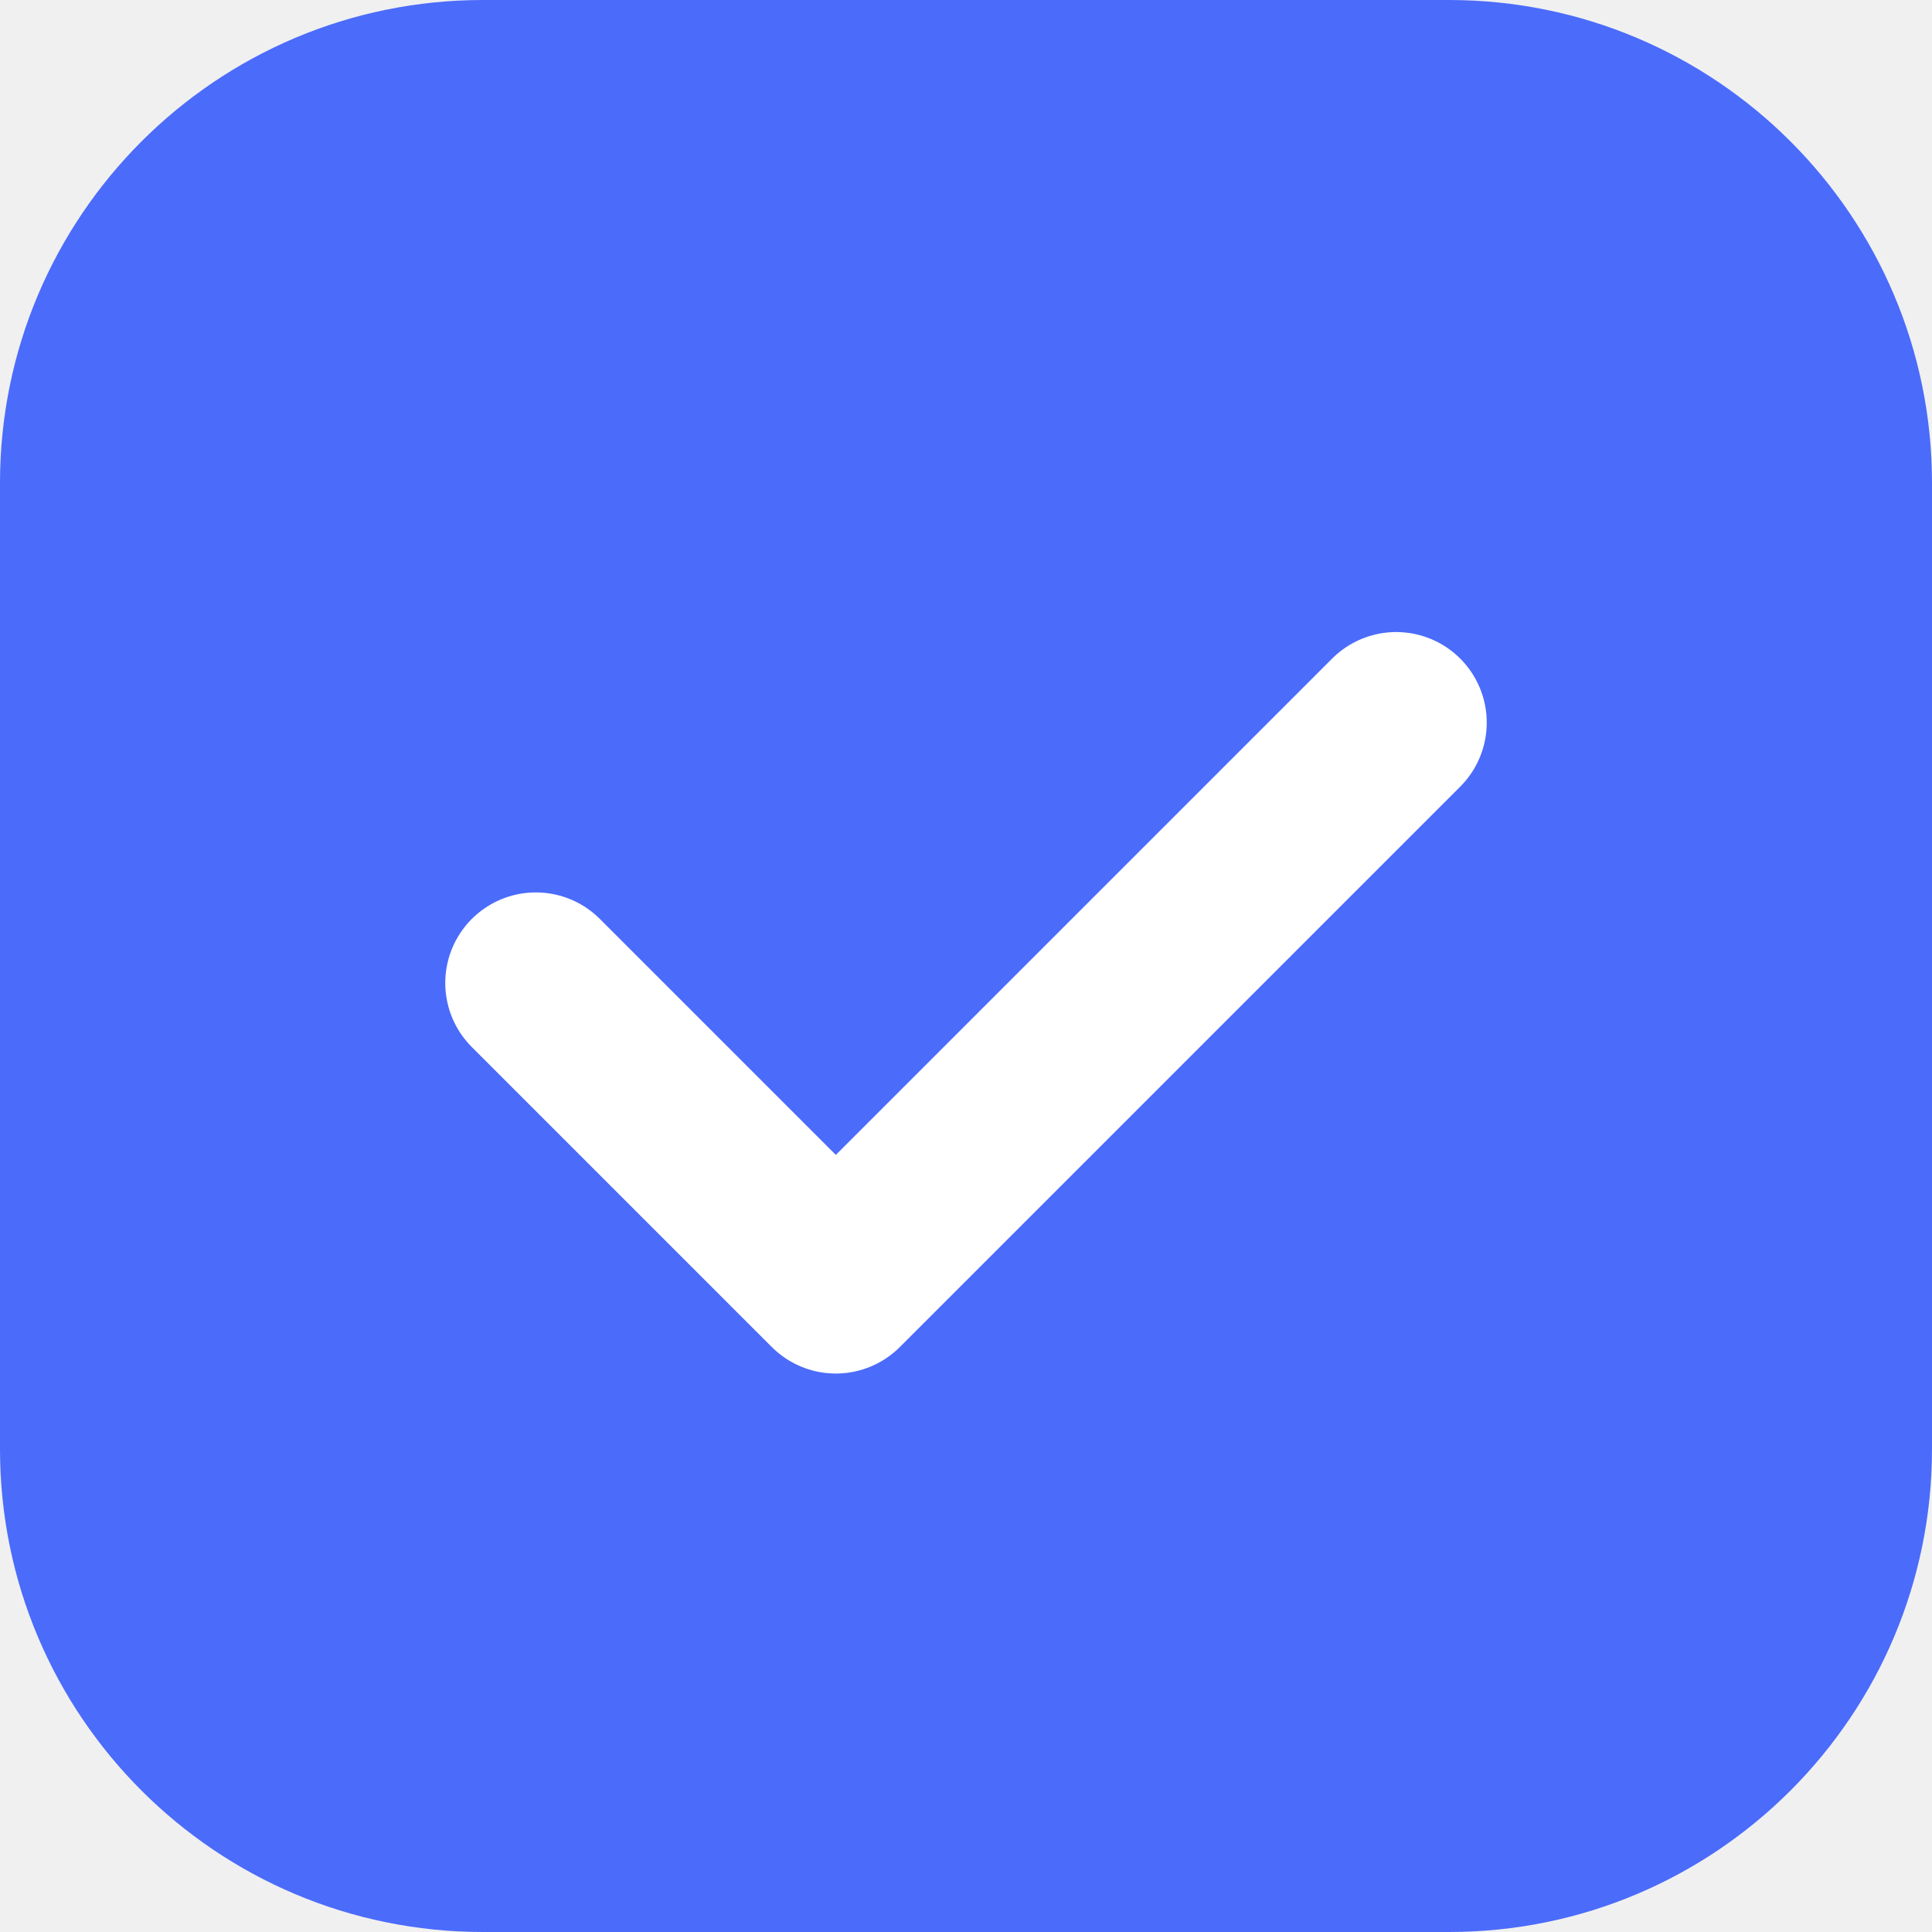
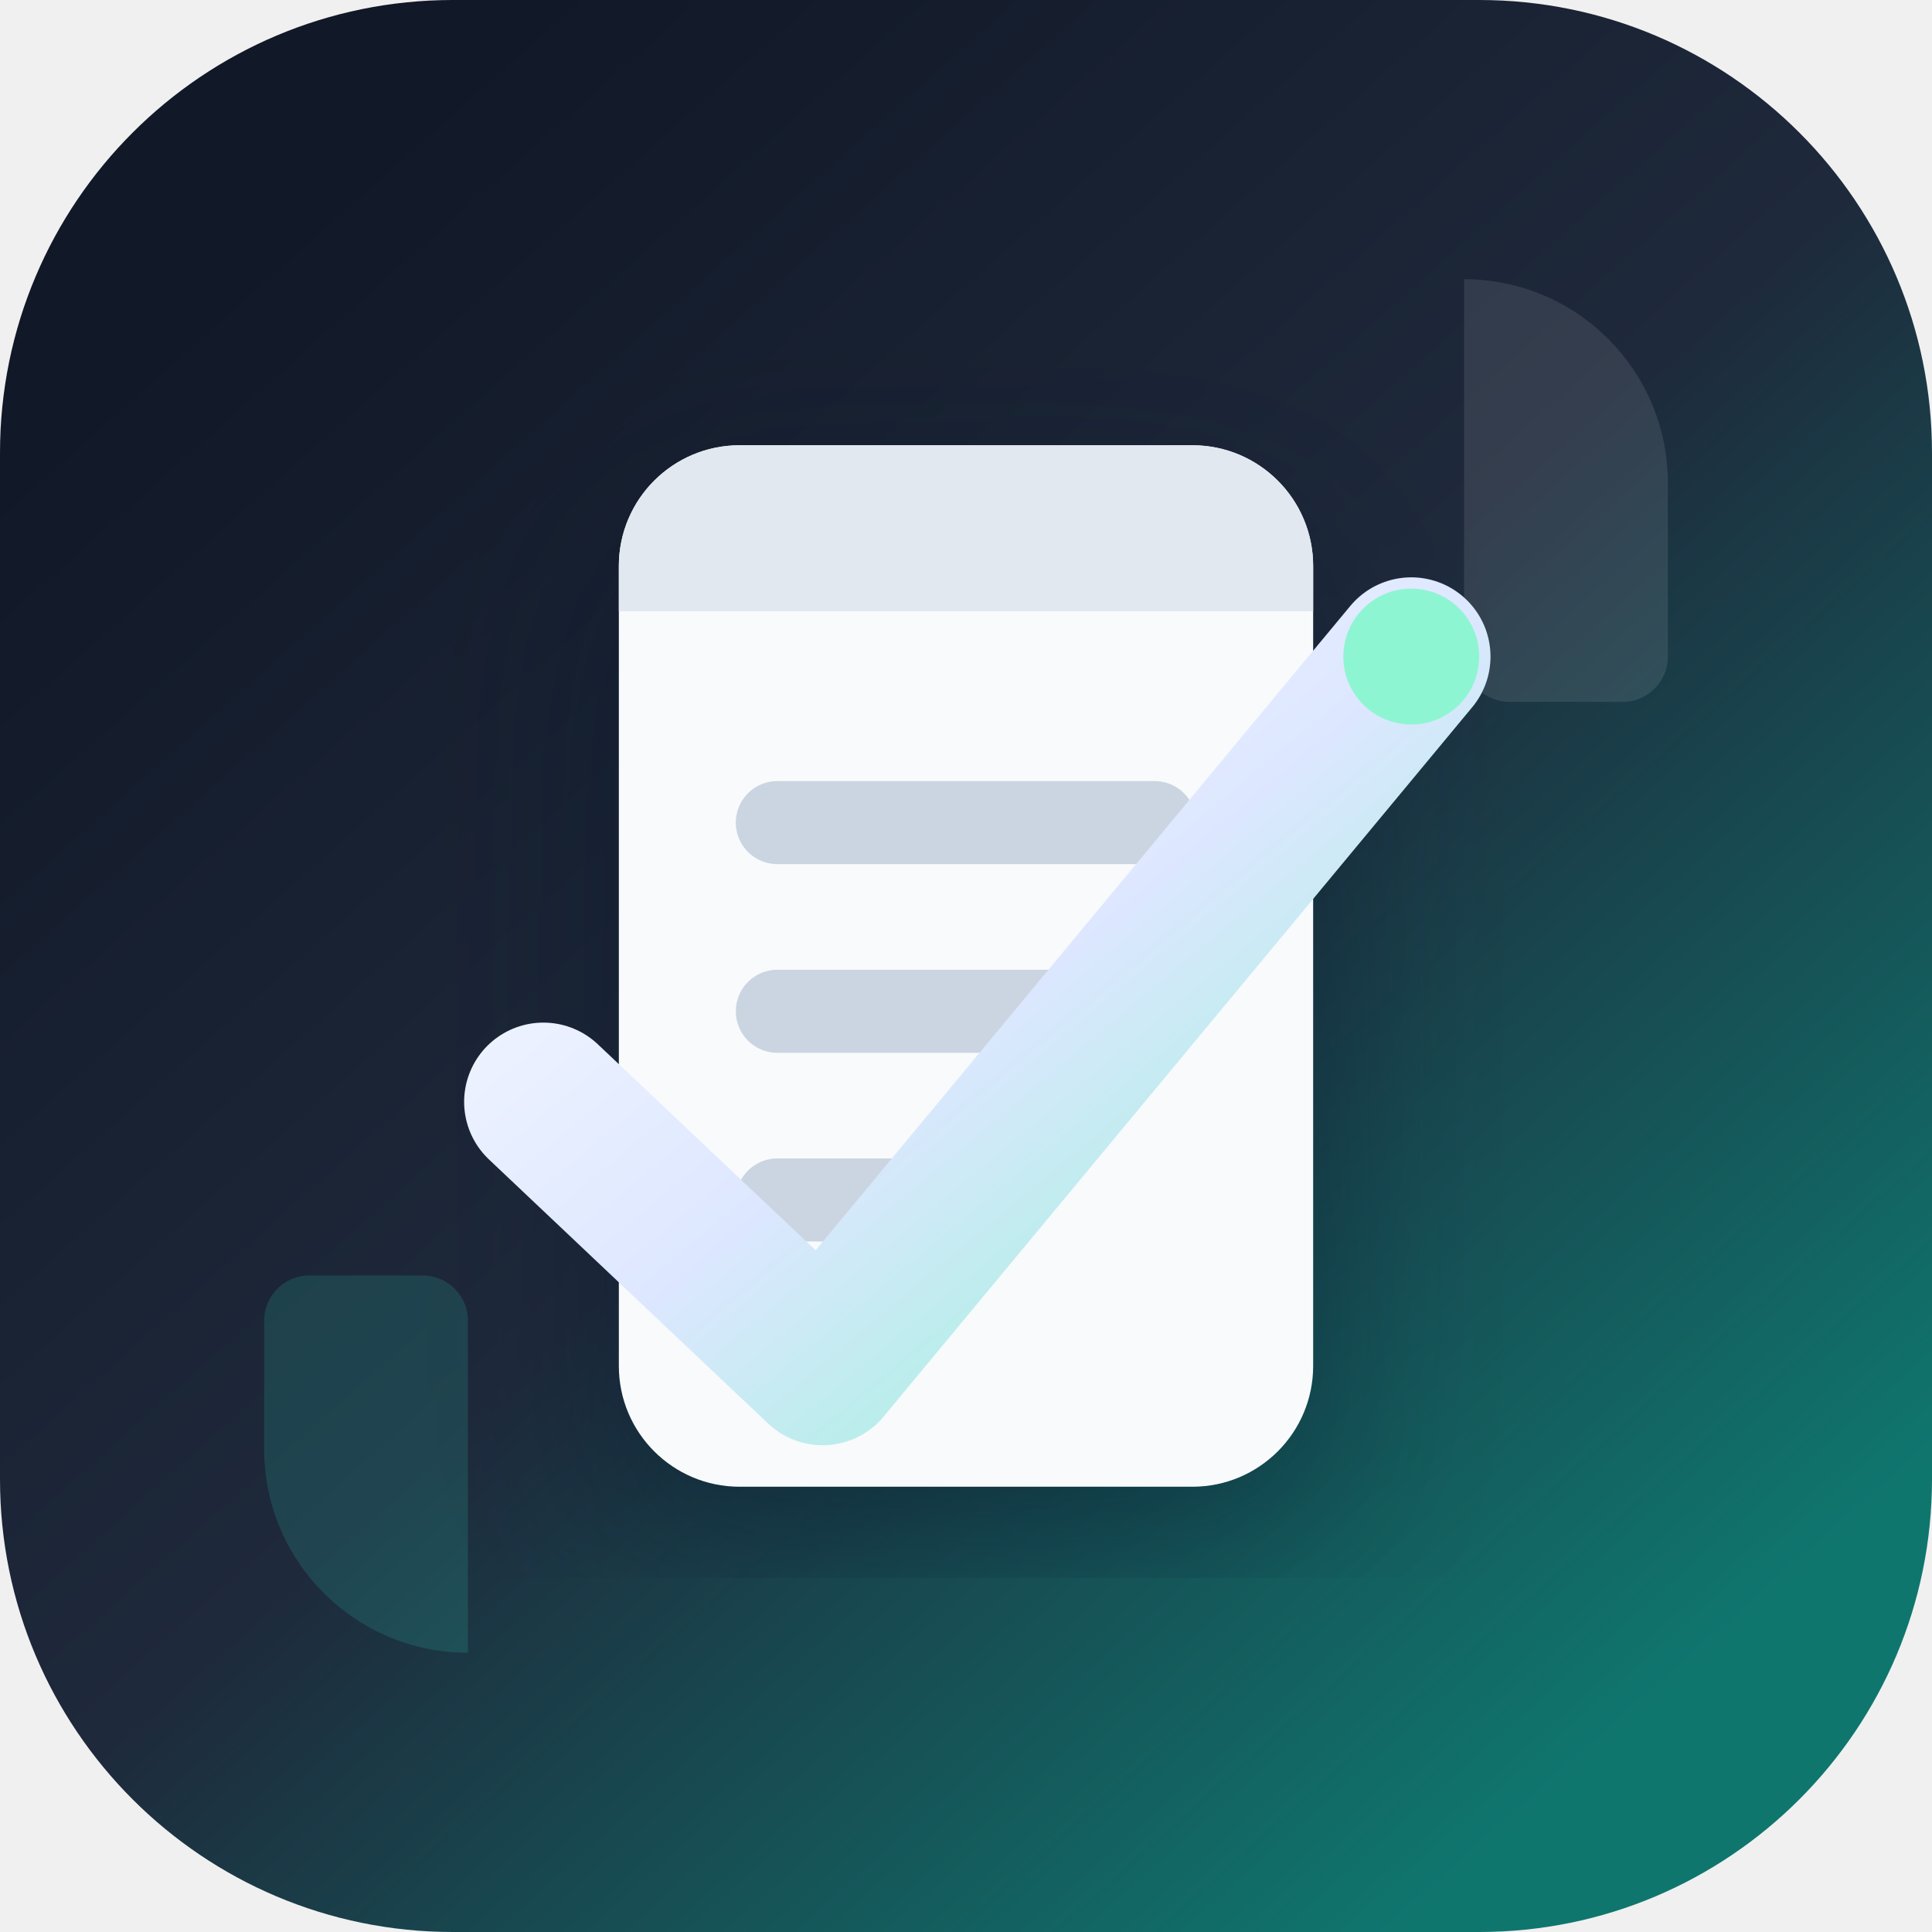
<svg xmlns="http://www.w3.org/2000/svg" width="512" height="512" viewBox="0 0 512 512" fill="none">
-   <rect width="512" height="512" rx="128" fill="#4B6BFB" />
-   <path d="M142 260.5L221.5 340L370 191.5" stroke="white" stroke-width="48" stroke-linecap="round" stroke-linejoin="round" />
+   <defs>
+     <linearGradient id="base" x1="78" y1="54" x2="436" y2="456" gradientUnits="userSpaceOnUse">
+       <stop stop-color="#111827" />
+       <stop offset="0.5" stop-color="#1E293B" />
+       <stop offset="1" stop-color="#0F766E" />
+     </linearGradient>
+     <linearGradient id="mark" x1="150" y1="132" x2="356" y2="378" gradientUnits="userSpaceOnUse">
+       <stop stop-color="#FFFFFF" />
+       <stop offset="0.55" stop-color="#DDE7FF" />
+       <stop offset="1" stop-color="#8EF5D2" />
+     </linearGradient>
+     <filter id="softShadow" x="104" y="94" width="304" height="324" filterUnits="userSpaceOnUse" color-interpolation-filters="sRGB">
+       <feFlood flood-opacity="0" result="BackgroundImageFix" />
+       <feColorMatrix in="SourceAlpha" type="matrix" values="0 0 0 0 0 0 0 0 0 0 0 0 0 0 0 0 0 0 127 0" result="hardAlpha" />
+       <feOffset dy="22" />
+       <feGaussianBlur stdDeviation="26" />
+       <feColorMatrix type="matrix" values="0 0 0 0 0 0 0 0 0 0.06 0 0 0 0 0.14 0 0 0 0.34 0" />
+       <feBlend mode="normal" in2="BackgroundImageFix" result="effect1_dropShadow" />
+       <feBlend mode="normal" in="SourceGraphic" in2="effect1_dropShadow" result="shape" />
+     </filter>
+   </defs>
+   <rect width="512" height="512" rx="120" fill="url(#base)" />
+   <path d="M388 74C417.823 74 442 98.177 442 128V174C442 180.627 436.627 186 430 186H400C393.373 186 388 180.627 388 174V74Z" fill="#FFFFFF" fill-opacity="0.1" />
+   <path d="M70 350C70 343.373 75.373 338 82 338H112C118.627 338 124 343.373 124 350V438C94.177 438 70 413.823 70 384V350Z" fill="#2DD4BF" fill-opacity="0.16" />
+   <g filter="url(#softShadow)">
+     <path d="M164 150C164 132.327 178.327 118 196 118H316C333.673 118 348 132.327 348 150V362C348 379.673 333.673 394 316 394H196C178.327 394 164 379.673 164 362V150Z" fill="#F8FAFC" />
+     <path d="M196 118H316C333.673 118 348 132.327 348 150V162H164V150C164 132.327 178.327 118 196 118Z" fill="#E2E8F0" />
+     <path d="M206 218H306" stroke="#CBD5E1" stroke-width="22" stroke-linecap="round" />
+     <path d="M206 268H282" stroke="#CBD5E1" stroke-width="22" stroke-linecap="round" />
+     <path d="M206 318H256" stroke="#CBD5E1" stroke-width="22" stroke-linecap="round" />
+   </g>
+   <path d="M144 292L218 362L374 174" stroke="url(#mark)" stroke-width="42" stroke-linecap="round" stroke-linejoin="round" />
+   <circle cx="374" cy="174" r="18" fill="#8EF5D2" />
</svg>
